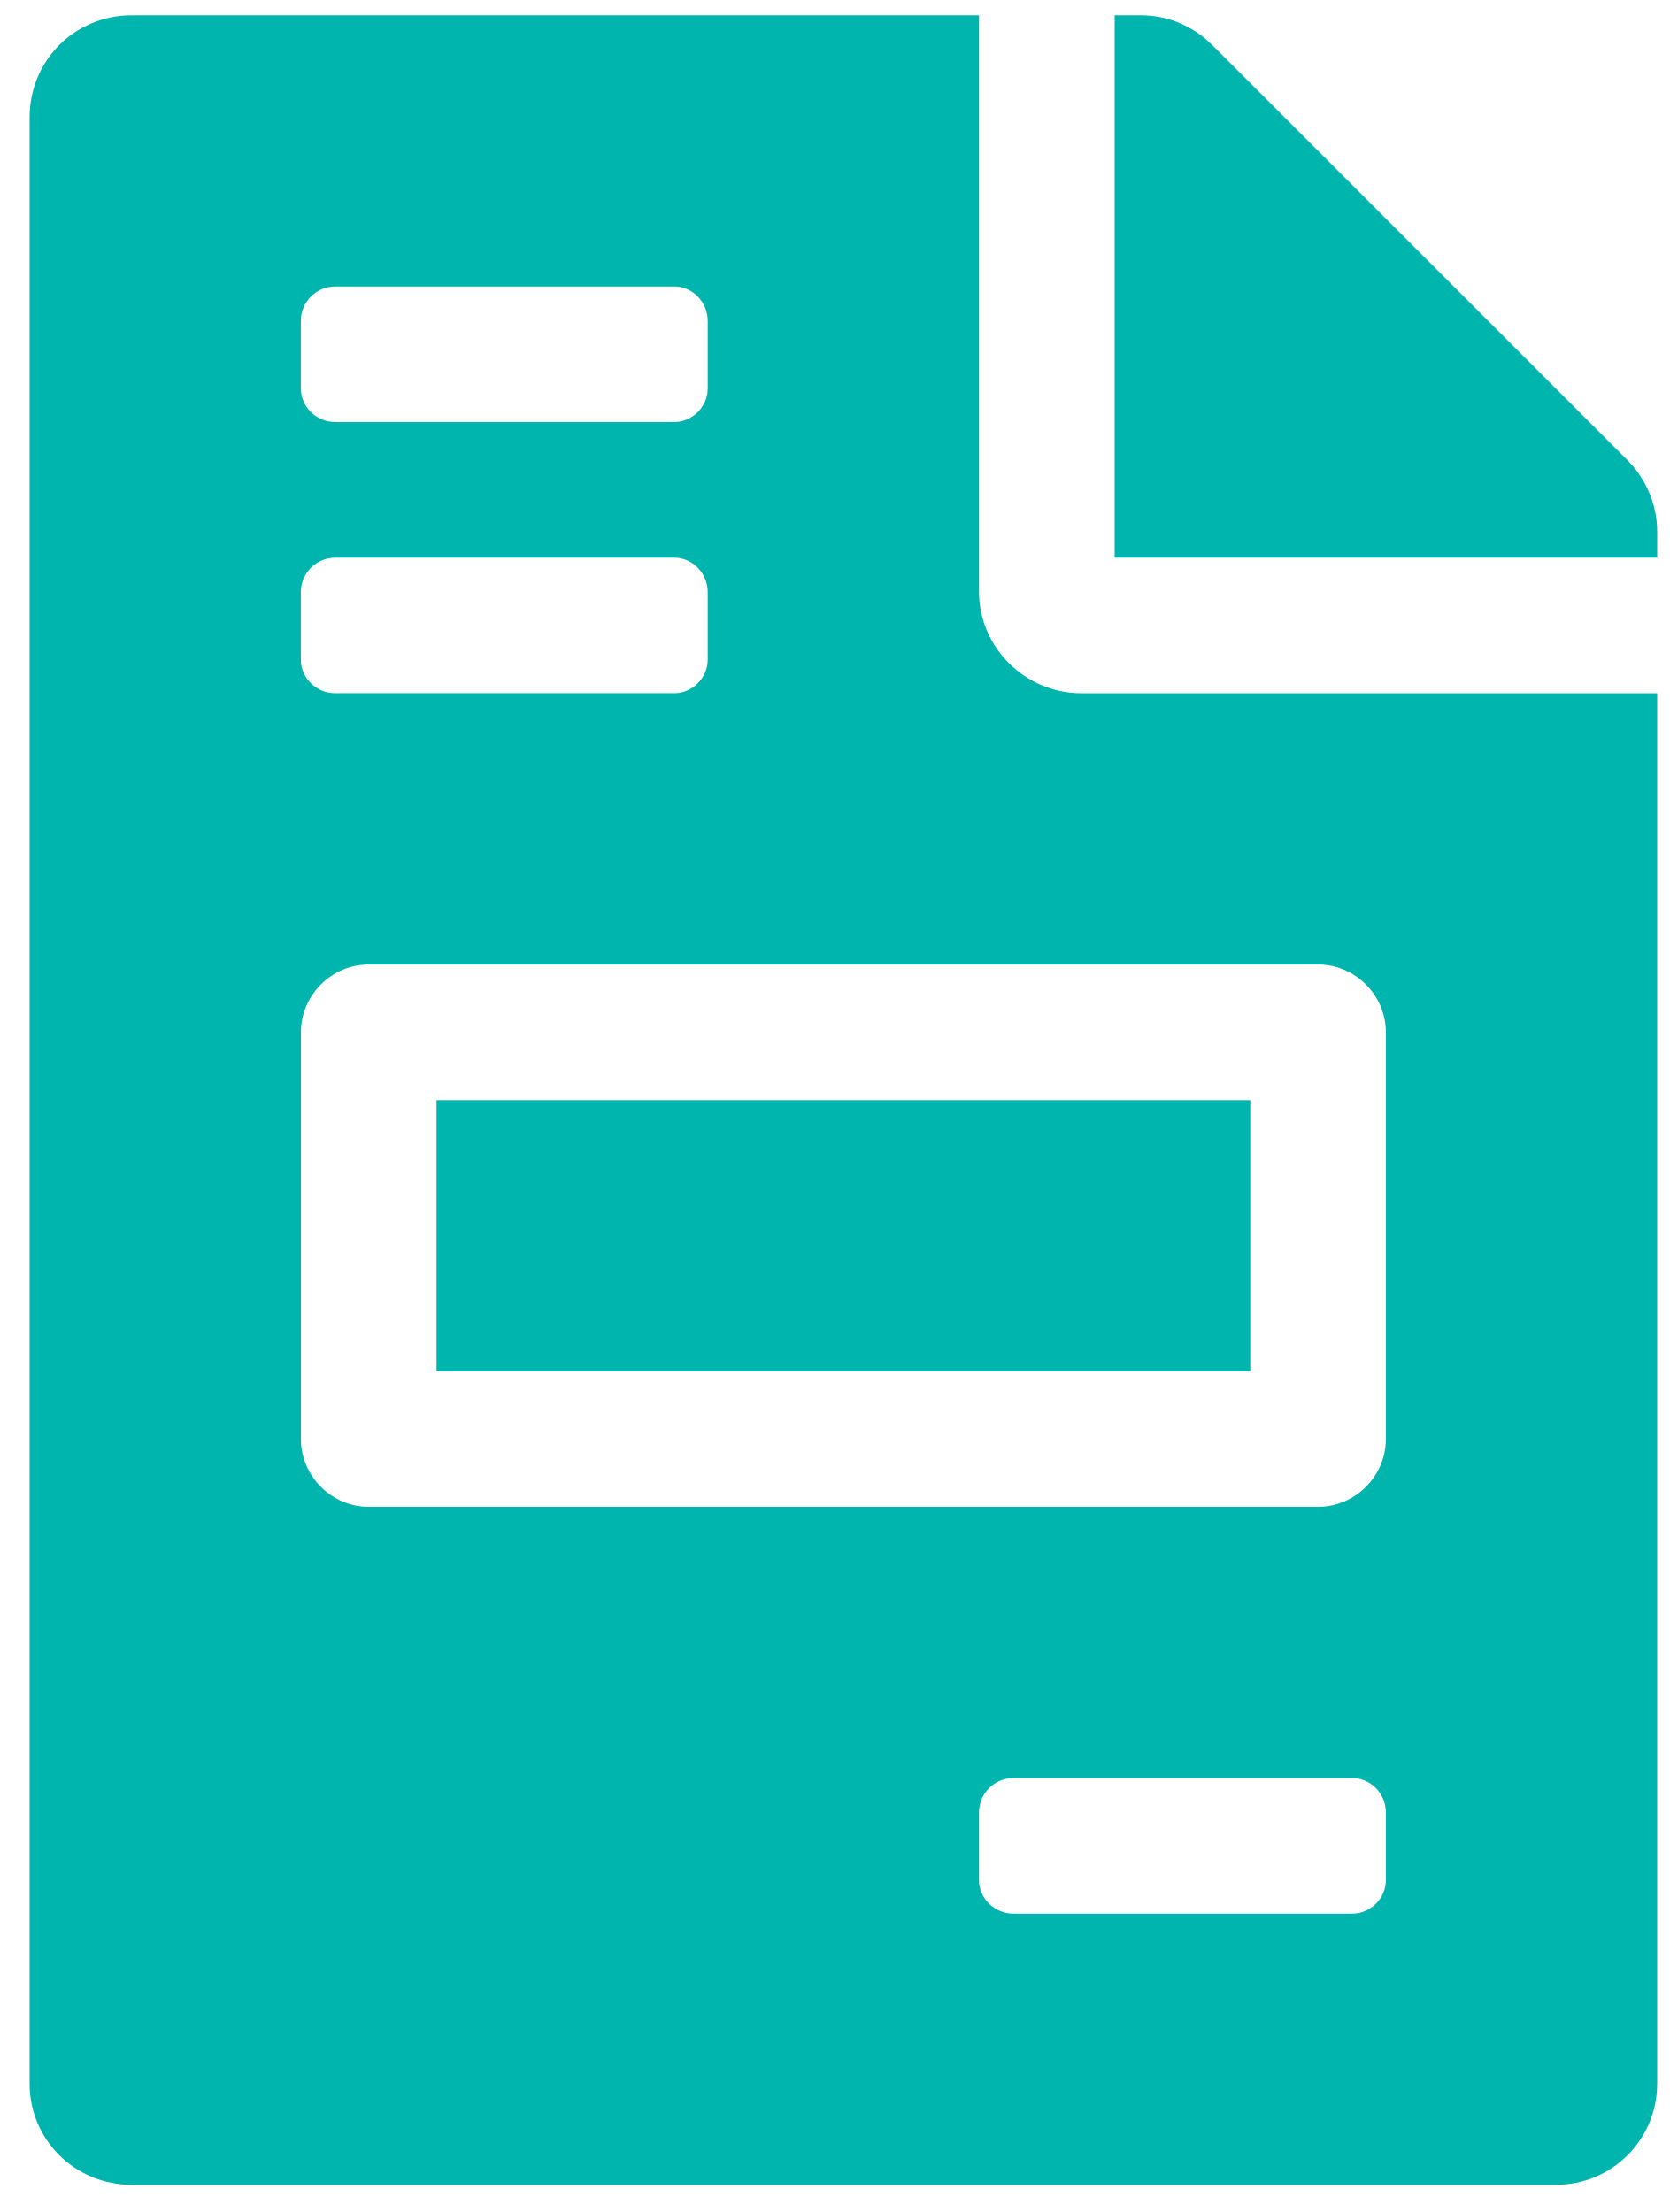
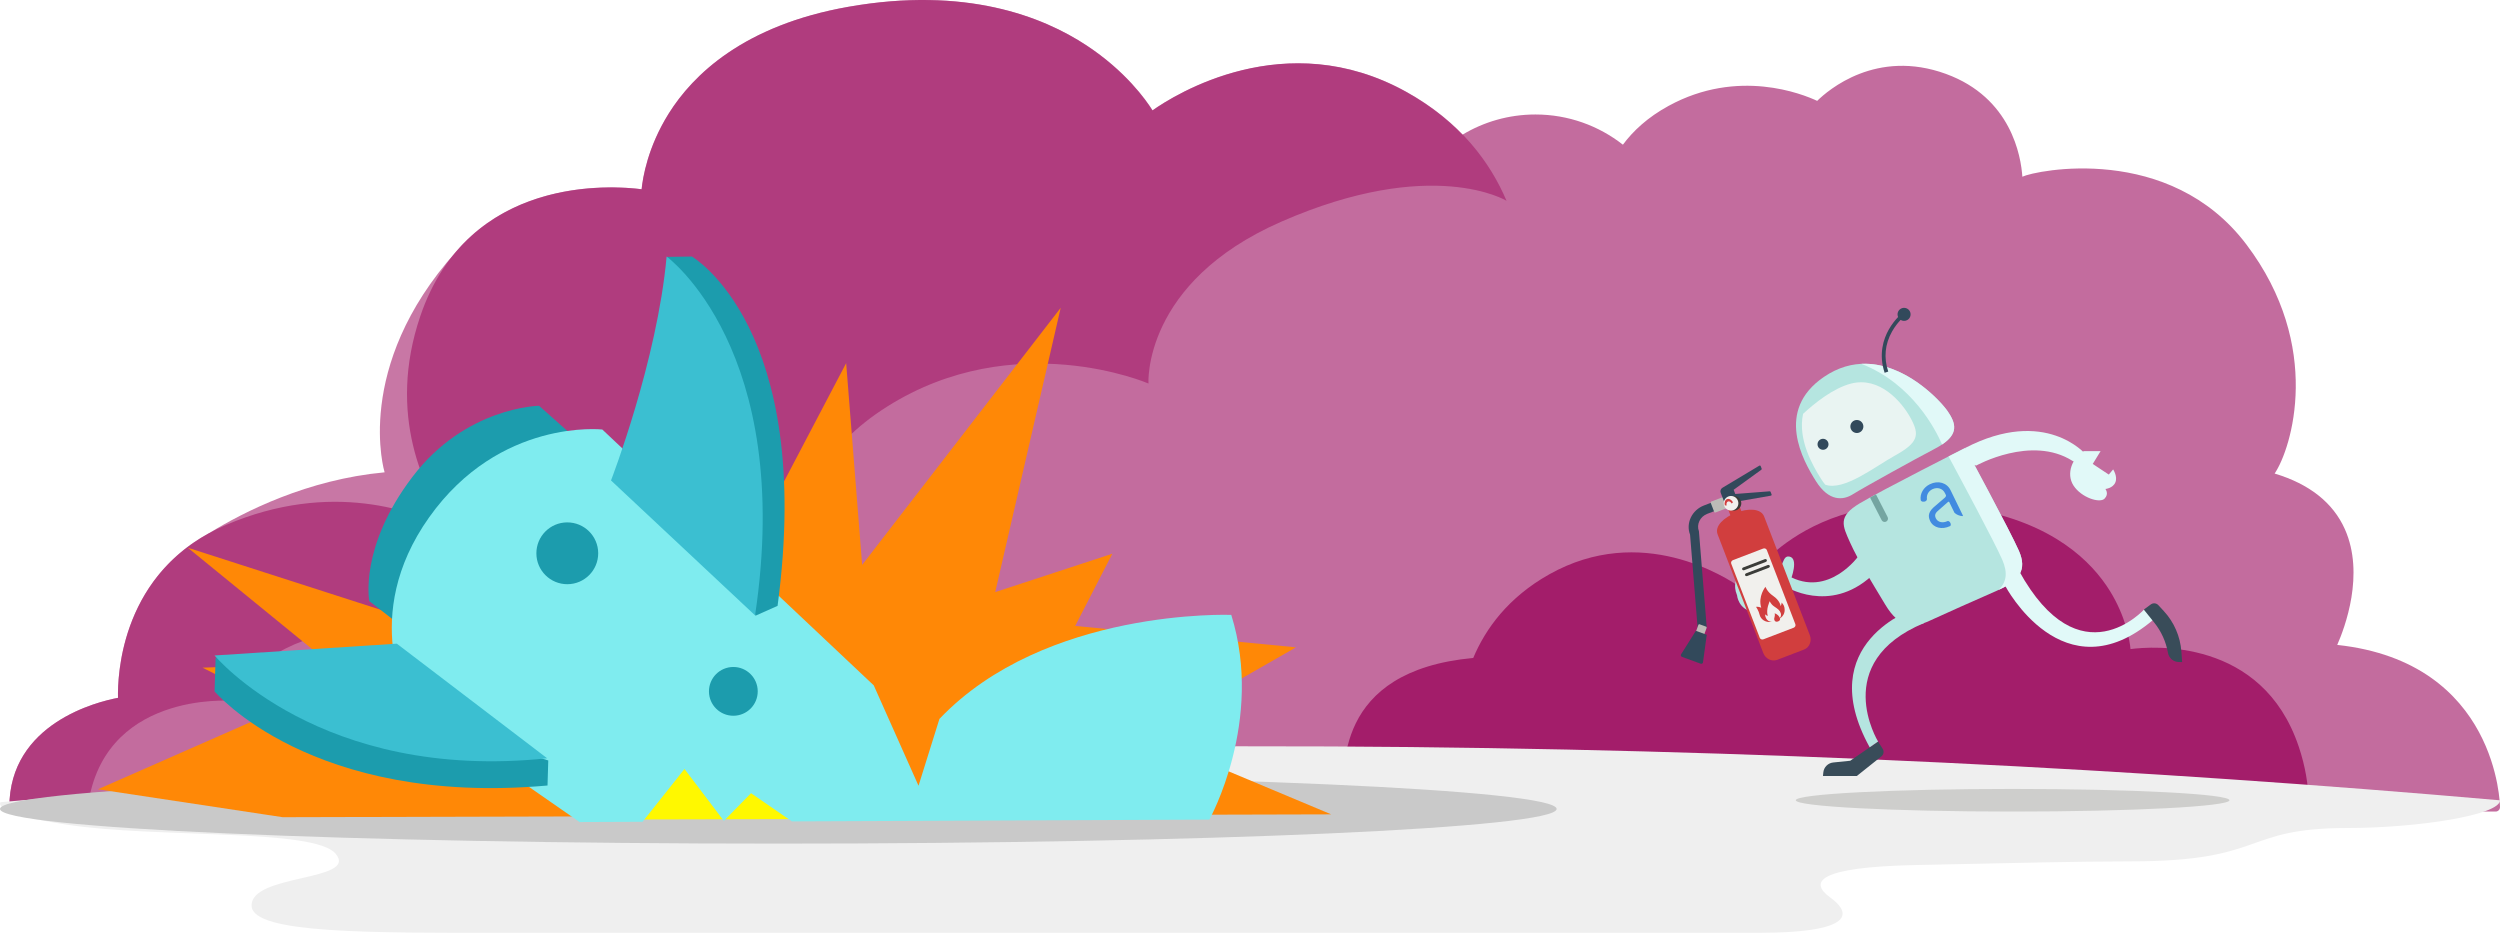
- <svg xmlns="http://www.w3.org/2000/svg" height="53" viewBox="0 0 40 53" width="40">
-   <path d="m29.95 26.358h-19.493v6.498h19.493zm9.032-15.335s-9.942-9.942-9.942-9.942c-.455-.455-1.061-.715-1.711-.715h-.628v12.996h12.996v-.628c0-.628-.26-1.256-.715-1.711m-15.53 3.162v-13.819h-20.295c-1.365 0-2.448 1.083-2.448 2.448v47.109c0 1.343 1.083 2.426 2.448 2.426h34.114c1.343 0 2.426-1.083 2.426-2.426v-33.312h-13.797c-1.343 0-2.448-1.105-2.448-2.426m-16.245-6.498c0-.455.368-.823.823-.823h8.122c.433 0 .801.368.801.823v1.624c0 .433-.368.801-.801.801h-8.122c-.455 0-.823-.368-.823-.801zm0 6.498c0-.455.368-.823.823-.823h8.122c.433 0 .801.368.801.823v1.624c0 .433-.368.801-.801.801h-8.122c-.455 0-.823-.368-.823-.801zm25.991 30.865c0 .433-.368.801-.801.801h-8.122c-.455 0-.823-.368-.823-.801v-1.624c0-.455.368-.823.823-.823h8.122c.433 0 .801.368.801.823zm0-20.317v9.747c0 .888-.736 1.624-1.624 1.624h-22.742c-.888 0-1.624-.736-1.624-1.624v-9.747c0-.888.736-1.624 1.624-1.624h22.742c.888 0 1.624.736 1.624 1.624" fill="#00b5ad" fill-rule="evenodd" />
+ <svg xmlns="http://www.w3.org/2000/svg" height="200" viewBox="0 0 536 200" width="536">
+   <g fill="none">
+     <g fill="#a31d6a" transform="translate(2)">
+       <path d="m23.297 149.617c-.109-4.725.576-27.459 23.18-37.083 22.554-9.601 40.483-3.01 48.438 1.186-6.068-8.525-13.973-24.835-6.803-45.938 10.334-30.423 41.376-27.995 47.436-27.206.25-2.488 1.31-9.027 5.81-16.228 5.167-8.258 16.043-18.932 38.546-22.894 25.108-4.42 41.618 2.075 51.042 8.3 8.33 5.495 12.687 11.624 14.123 13.916 4.749-3.349 28.488-18.338 54.372-3.987 4.916 2.729 8.898 5.866 12.112 9.194 4.574-2.748 9.925-4.331 15.642-4.331 7.07 0 13.581 2.422 18.756 6.476 2.187-2.954 5.317-5.874 9.791-8.321 14.874-8.139 28.747-2.534 31.861-1.074 2.346-2.312 12.696-11.227 27.612-5.781 13.998 5.106 16.085 17.657 16.377 22.041 2.871-1.37 31.527-7.31 48.029 14.519 16.56 21.902 9.666 43.799 6.06 49.121 7.471 2.247 12.537 6.261 15.066 11.944 4.282 9.634 0 21.057-1.644 24.798 34.49 3.715 34.899 34.477 34.899 34.791 0 .518-.426.939-.935.939h-532.13c-.518 0-.935-.42-.935-.939 0-18.038 19.006-22.638 23.297-23.444" fill-opacity=".646" />
+       <path d="m23.302 149.618c-.109-4.463.501-24.987 19.62-35.361 7.397-4.551 21.023-11.461 37.537-12.991 0 0-6.888-22.461 15.287-47.263 13.4-15.798 34.899-14.071 39.833-13.429.25-2.488 1.311-9.027 5.811-16.228 5.168-8.258 16.047-18.932 38.555-22.894 25.114-4.42 41.628 2.075 51.054 8.3 8.332 5.495 12.69 11.624 14.126 13.916 4.751-3.349 28.495-18.338 54.385-3.987 11.655 6.463 18.034 15.216 21.49 23.367 0 0-15.888-9.696-48.29 4.48-29.806 13.043-28.478 34.698-28.478 34.698s-28.595-12.351-56.021 4.943c-27.418 17.295-16.756 42.294-16.756 42.294s-13.55-18.812-44.091-15.327c-22.242 2.538-30.449 15.325-35.116 21.351 0 0-33.571-6.376-44.617 14.769 0 0-28.236-2.227-30.916 23.742h-15.779c-.518 0-.935-.421-.935-.939 0-18.038 19.011-22.638 23.302-23.443" fill-opacity=".599" />
+       <path d="m493 172c-.093-3.701-.723-7.691-2.154-11.938-7.857-23.368-31.453-21.503-36.063-20.897-.185-1.911-.993-6.934-4.416-12.465-3.928-6.343-12.198-14.541-29.3-17.584-19.087-3.395-31.638 1.593-38.805 6.374-6.326 4.222-9.64 8.93-10.734 10.689-3.609-2.572-21.653-14.085-41.329-3.062-8.858 4.965-13.703 11.687-16.336 17.947-29.888 2.774-27.903 24.097-27.802 30.934z" />
+     </g>
+     <path d="m.116 171.987s-2.358 2.299 14.232 4.825c19.467 2.964 52.974.745 57.606 6.218 5.051 5.976-18.43 4.276-18.004 11.254.36 5.932 25.73 5.715 54.32 5.715h268.515c23.155 0 18.965-5.171 15.687-7.525-4.758-3.418-2.668-6.572 18.171-7.008 20.228-.422 35.037-.786 46.083-.786 29.435 0 23.656-7.154 46.594-7.154 14.834 0 32.679-2.75 32.679-5.937-75.292-6.59-159.298-11.103-250.712-11.551-105.111-.515-200.824 4.441-285.172 11.95" fill="#efefef" />
+     <g transform="matrix(-1 0 0 1 478 66)">
+       <g fill="#b5e5e0" transform="translate(44.44114 11.98884)">
+         <path d="m50.293 45.372.526 2.345s-9.448 6.058-18.56-2.248l2.697-4.41s6.583 9.381 15.337 4.312" />
+         <path d="m49.632 46.325s-1.843-4.661.321-4.993c1.781-.273.882 3.222 3.738 2.848 2.856-.375 1.276-3.395 2.332-4.637 1.056-1.243 2.336.573 2.014 2.77 0 0 .93 1.298-.014 3.594 0 0-.245 3.124-3.68 3.602-3.435.477-4.711-3.185-4.711-3.185" />
+         <path d="m52.745 50.065s-1.843-4.661.321-4.993c1.781-.273.882 3.222 3.738 2.848 2.856-.375 1.276-3.395 2.332-4.637 1.056-1.243 2.336.573 2.014 2.77 0 0 .93 1.298-.014 3.594 0 0-.245 3.124-3.68 3.602-3.435.477-4.711-3.185-4.711-3.185" />
+         <path d="m12.204 18.043s-9.677 17.89-11.501 22.072c-1.825 4.183-.043 6.438 4.741 8.55 4.784 2.112 11.024 4.861 14.465 6.461 3.441 1.6 6.449 1.516 9.417-3.43 2.968-4.947 5.865-9.568 7.544-13.298 1.679-3.731 2.709-5.634-2.041-8.474-4.75-2.841-22.624-11.881-22.624-11.881" />
+         <path d="m18.797 18.259c4.007 2.09 15.465 8.424 17.51 9.721 2.045 1.297 5.111 1.638 7.907-2.797 2.796-4.436 8.863-15.15-1.703-22.36-12.29-8.387-24.412 4.295-26.518 7.347-2.107 3.051-2.36 5.395 2.804 8.089" />
+       </g>
+       <path d="m91.421 22.727c-2.387-2.216-6.456-5.528-10.355-6.505-6.02-1.509-10.738 3.804-12.703 7.411-1.966 3.607-1.704 5.247 3.406 8.067 4.181 2.307 10.914 7.659 14.907 6.211.296-.359.591-.765.882-1.227 1.81-2.872 5.047-8.483 3.861-13.958" fill="#e9f4f2" />
+       <path d="m81.282 25.442c0 .771-.624 1.396-1.395 1.396-.77 0-1.395-.625-1.395-1.396s.625-1.396 1.395-1.396c.771 0 1.395.625 1.395 1.396" fill="#32495b" />
+       <path d="m88.323 29.256c0 .651-.527 1.179-1.177 1.179-.65 0-1.177-.528-1.177-1.179 0-.651.527-1.178 1.177-1.178.65 0 1.177.527 1.177 1.178" fill="#32495b" />
+       <path d="m31.229 30.725-3.597-.004 1.685 2.75-3.443 2.277-.931-1.105s-1.009 1.509-.474 2.783c.534 1.275 2.137 1.408 2.137 1.408s-.846 1.032.178 2.076c1.024 1.045 4.97-.216 6.649-2.796 1.679-2.58.231-6.015-2.205-7.39" fill="#e1f9f8" />
+       <path d="m30.805 31.443s8.601-10.32 25.84-1.412v2.992l-2.336.797s-11.841-6.606-20.659-1.005c-.833.529-1.936.266-2.414-.596z" fill="#e1f9f8" />
+       <path d="m75.34 92.98 5.97 4.125 3.645.372c1.123.115 2.01 1.004 2.125 2.127l.078.769h-7.258l-5.278-4.208c-.487-.388-.605-1.081-.273-1.609z" fill="#394c59" />
+       <path d="m75.34 92.98s10.406-16.95-9.868-25.402l2.053-3.094s22.029 7.274 9.614 29.741z" fill="#b5e5e0" />
+       <path d="m48.085 59.606s-12.434 23.728-31.768 7.25l1.914-2.259s13.864 15.484 26.907-8.235z" fill="#e1f9f8" />
+       <path d="m18.369 64.695-2.248 2.802c-1.505 1.875-2.513 4.102-2.93 6.471-.196 1.112-1.145 1.933-2.273 1.967l-.771.022.164-2.261c.235-3.228 1.556-6.281 3.748-8.659l1.189-1.29c.422-.458 1.121-.525 1.623-.156z" fill="#394c59" />
+       <path d="m48.721 53.996c1.628-3.733 9.134-17.726 11.511-22.14-2.157-1.101-3.587-1.824-3.587-1.824s-9.677 17.89-11.501 22.072c-1.776 4.072-.134 6.315 4.365 8.38-1.703-1.659-2.023-3.659-.788-6.489" fill="#e1f9f8" />
+       <path d="m78.926 12.007c-9.138-.441-16.853 7.774-18.493 10.151-1.856 2.687-2.271 4.827 1.187 7.141 1.283-2.984 6.294-12.99 17.306-17.291" fill="#e1f9f8" />
+       <path d="m73.041 4.648c-.672-1.19-1.433-2.094-1.995-2.679.288-.647.046-1.42-.58-1.781-.669-.387-1.525-.157-1.912.513-.386.671-.157 1.528.513 1.914.463.268 1.015.24 1.439-.024.525.553 1.227 1.397 1.839 2.486 1.528 2.72 1.802 5.611.816 8.59l.775.257c1.327-4.009.245-7.257-.895-9.276" fill="#32495b" />
+       <path d="m75.798 39.987-2.505 4.874c-.181.353-.041.79.311.971.352.181.789.041.97-.311l2.49-4.843z" fill="#74a5a1" />
+       <path d="m92.991 105.573c0 1.34-20.817 2.427-46.495 2.427-25.681 0-46.495-1.087-46.495-2.427s20.815-2.427 46.495-2.427c25.678 0 46.495 1.087 46.495 2.427" fill="#cececc" />
+     </g>
+     <path d="m64.196 46.411.003-6c.001-1.8-1.446-3.106-3.44-3.105-1.519.001-2.823.88-3.249 2.201-.018.167.026.471.517.622.539.166.738-.112.81-.295.28-.805 1.034-1.325 1.921-1.326 1.209-.001 2.086.808 2.085 1.922l-0.0.478c-0.0.223-.298.369-.58.432l-2.4.629c-1.796.41-2.496 1.107-2.497 2.484-.001 1.601 1.438 2.81 3.353 2.823.026 0.0.051-.004.075-.014.089-.039.294-.171.294-.566 0-.395-.203-.553-.293-.604-.025-.014-.052-.02-.08-.02-1.158-.014-1.995-.691-1.994-1.62 0-.859.47-1.123 1.459-1.36 0 0 1.739-.458 2.424-.663.116-.035.231.053.229.174l-.006.38.004 2.11c-0.0.026.005.051.015.074.243.571.659 1.034 1.205 1.345.117.06.145-.039.145-.103" fill="#3682e0" fill-opacity=".9" transform="matrix(.8987941 -.4383711 .4383711 .8987941 342.788 96.92585)" />
+     <path d="m3.921 67.423 5.849-19.933c-.003-2.638 2.259-4.782 5.041-4.779l4.383.004.002 1.929-4.383-.004c-1.66-.002-3.01 1.278-3.008 2.852l-5.849 19.933z" fill="#32495b" transform="matrix(.9335804 -.3583679 .3583679 .9335804 336.2089 73.79975)" />
+     <path d="m12.064 43.469 2.763.003c.105 0.0.19-.077.19-.173l-.002-2.162c-0-.096-.085-.174-.19-.174l-2.763-.003c-.105-0-.19.077-.19.173l.002 2.162c0.0.096.085.174.19.174" fill="#bcbbb7" transform="matrix(.9335804 -.3583679 .3583679 .9335804 340.9399 73.62196)" />
+     <g transform="matrix(.7547096 .656059 -.656059 .7547096 364.6513 133.3545)">
+       <path d="m1.511.013-1.385.53c-.104.04-.154.161-.111.272l.599 1.556 1.761-.674-.599-1.556c-.042-.11-.161-.168-.265-.128" fill="#bcbbb7" />
+       <path d="m.442 2.121.918 5.904c.035.225.284.352.517.262l3.956-1.514c.233-.089.333-.35.208-.54l-3.28-5z" fill="#32495b" />
+     </g>
+     <path d="m23.816 36.106-.001-.591c-0-.121-.116-.213-.241-.191l-9.064 1.588c-.435.076-.75.437-.75.858l.002 2.522 9.814 1.924c.126.025.245-.067.244-.19l-.001-.59c-0-.085-.058-.16-.143-.185l-7.09-2.109-.001-.963 7.081-1.887c.088-.023.148-.1.148-.186" fill="#32495b" transform="matrix(.9335804 -.3583679 .3583679 .9335804 342.5295 75.30946)" />
+     <path d="m25.968 75.455-6.152-.006c-1.252-.001-2.268-1.085-2.269-2.419l-.026-27.266c-.004-3.91 10.682-3.899 10.685.01l.026 27.266c.001 1.335-1.012 2.416-2.264 2.415" fill="#d13e3e" transform="matrix(.9335804 -.3583679 .3583679 .9335804 335.4992 78.12673)" />
+     <path d="m15.646 44.723 2.514.002-.002-1.882-2.514-.002z" fill="#d13e3e" transform="matrix(.9335804 -.3583679 .3583679 .9335804 340.6079 74.96541)" />
+     <path d="m26.357 70.437-6.945-.007c-.339-0-.613-.262-.614-.584l-.016-17.022c-0-.322.274-.583.612-.583l6.945.007c.339 0.0.613.262.614.584l.016 17.022c0.0.322-.274.583-.612.583" fill="#f1f0ed" transform="matrix(.9335804 -.3583679 .3583679 .9335804 334.7132 78.27214)" />
+     <path d="m23.456 55.385-4.933-.005c-.2-0-.362-.141-.363-.314-0-.173.162-.313.362-.313l4.933.005c.2 0.0.362.141.363.314 0.0.173-.162.313-.362.313" fill="#3b3c39" transform="matrix(.9335804 -.3583679 .3583679 .9335804 336.8348 77.17969)" />
+     <path d="m24.085 56.639-4.933-.005c-.2-0-.362-.141-.363-.314-0-.173.162-.313.362-.313l4.933.005c.2 0.0.362.141.363.314 0.0.173-.162.313-.362.313" fill="#3b3c39" transform="matrix(.9335804 -.3583679 .3583679 .9335804 336.4272 77.48831)" />
+     <path d="m18.16 41.903c.001.866-.702 1.567-1.57 1.567-.868-.001-1.572-.704-1.573-1.57-.001-.866.702-1.567 1.57-1.567.868.001 1.572.704 1.573 1.57" fill="#3b3c39" transform="matrix(.9335804 -.3583679 .3583679 .9335804 341.2611 74.72781)" />
+     <path d="m17.531 41.903c.001.866-.702 1.567-1.57 1.567-.868-.001-1.572-.704-1.573-1.57-.001-.866.702-1.567 1.57-1.567.868.001 1.572.704 1.573 1.57" fill="#f1f0ed" transform="matrix(.9335804 -.3583679 .3583679 .9335804 341.2193 74.50247)" />
+     <g fill="#d13e3e">
+       <path d="m26.756 64.158s-.135.356-.473.668c0 0 .325-1.154-.737-2.67-.877-1.252-.819-2.386-.819-2.386s-2.297 1.336-2.453 3.876c0 0-.379-.442-.97-.596 0 0 .238.992.103 1.905-.119.809.407 2.058 2.002 2.335-.682-.207-.914-.721-.975-1.134-.077-.524.12-.9.12-.9.162.376.399.521.399.521.09-1.476 1.526-2.796 1.526-2.796s-.034.659.476 1.386c.617.881.842 1.234.801 1.901-.017.274-.18.818-.938 1.028 1.708-.246 1.986-1.356 2.106-1.869.135-.579-.124-1.136-.169-1.27" transform="matrix(.9335804 -.3583679 .3583679 .9335804 334.0102 78.86884)" />
+       <path d="m25.799 67.293c-.627.034-.711-.33-.72-.477-.018-.285.079-.435.347-.811.221-.31.206-.591.206-.591s.57.325.694 1.191c0 0 .113.653-.527.688" transform="matrix(.9335804 -.3583679 .3583679 .9335804 333.1036 79.61941)" />
+       <path d="m15.33 40.961c-.457-0-.839.462-.942 1.084l.357.17c.053-.402.295-.706.585-.705.29 0.0.532.304.586.707l.357-.169c-.104-.622-.487-1.085-.944-1.086" transform="matrix(.9335804 -.3583679 .3583679 .9335804 341.2899 74.25651)" />
+     </g>
+     <g transform="translate(0 55)">
+       <path d="m333.74 118.436c0 4.107-74.71 7.436-166.87 7.436s-166.87-3.329-166.87-7.436 74.71-7.436 166.87-7.436 166.87 3.329 166.87 7.436" fill="#c9c9c9" />
+       <path d="m101.857 82.255-61.592-19.825 30.343 24.755-27.186.964 17.14 8.664-39.562 17.407 39.608 5.988 224.799-.611-40.469-16.961 32.917-18.846-47.336-4.586 7.966-15.489-25.107 8.229 14.034-60.944-42.567 55.116-3.428-43.255-23.552 44.85-14.77-11.452-1.497 32.211-23.595-26.377 1.066 23.028-12.62-11.023z" fill="#ff8806" />
+       <path d="m179.599 108-45.599.197 3.714 12.495 32.018-.08z" fill="#fff800" />
+       <path d="m124.511 39.943-8.933-7.943s-15.746.2-27.192 15.294-9.209 26.584-9.209 26.584l10.922 8.492z" fill="#1c9cad" />
+       <path d="m129.136 37.087s-22.006-2.465-37.128 18.827c-15.122 21.292-4.184 40.018-4.184 40.018l36.441 25.316 13.502-.059 8.989-11.319 8.442 11.137 5.822-5.948 8.765 6.05 89.505-.388s11.787-21.131 4.695-43.89c0 0-39.86-1.545-62.57 22.301l-4.484 14.331-9.596-21.517z" fill="#7fecef" />
+       <path d="m143 .076 5.338-.076s26.336 15.199 18.375 74.895l-4.75 2.118z" fill="#1c9cad" />
+       <path d="m142.923 0s27.483 19.993 18.963 76.937l-30.886-28.929s9.895-25.56 11.923-48.008" fill="#3bbfd1" />
+       <path d="m46.232 86-.232 7.228s20.676 24.72 71.387 20.186l.162-5.371z" fill="#1c9cad" />
+       <path d="m85.074 83-39.074 2.534s22.621 27.156 71.317 22.043z" fill="#3bbfd1" />
+       <g fill="#1c9cad" transform="translate(115 57)">
+         <path d="m13.255 6.598c.015 3.66-2.939 6.641-6.599 6.656-3.66.016-6.641-2.938-6.656-6.598-.017-3.661 2.938-6.641 6.598-6.656 3.66-.017 6.641 2.938 6.657 6.598" />
+         <path d="m47.457 36.207c.013 2.887-2.318 5.238-5.206 5.251-2.888.012-5.238-2.319-5.251-5.207-.013-2.887 2.318-5.238 5.206-5.251 2.888-.012 5.238 2.319 5.251 5.207" />
+       </g>
+     </g>
+   </g>
</svg>
